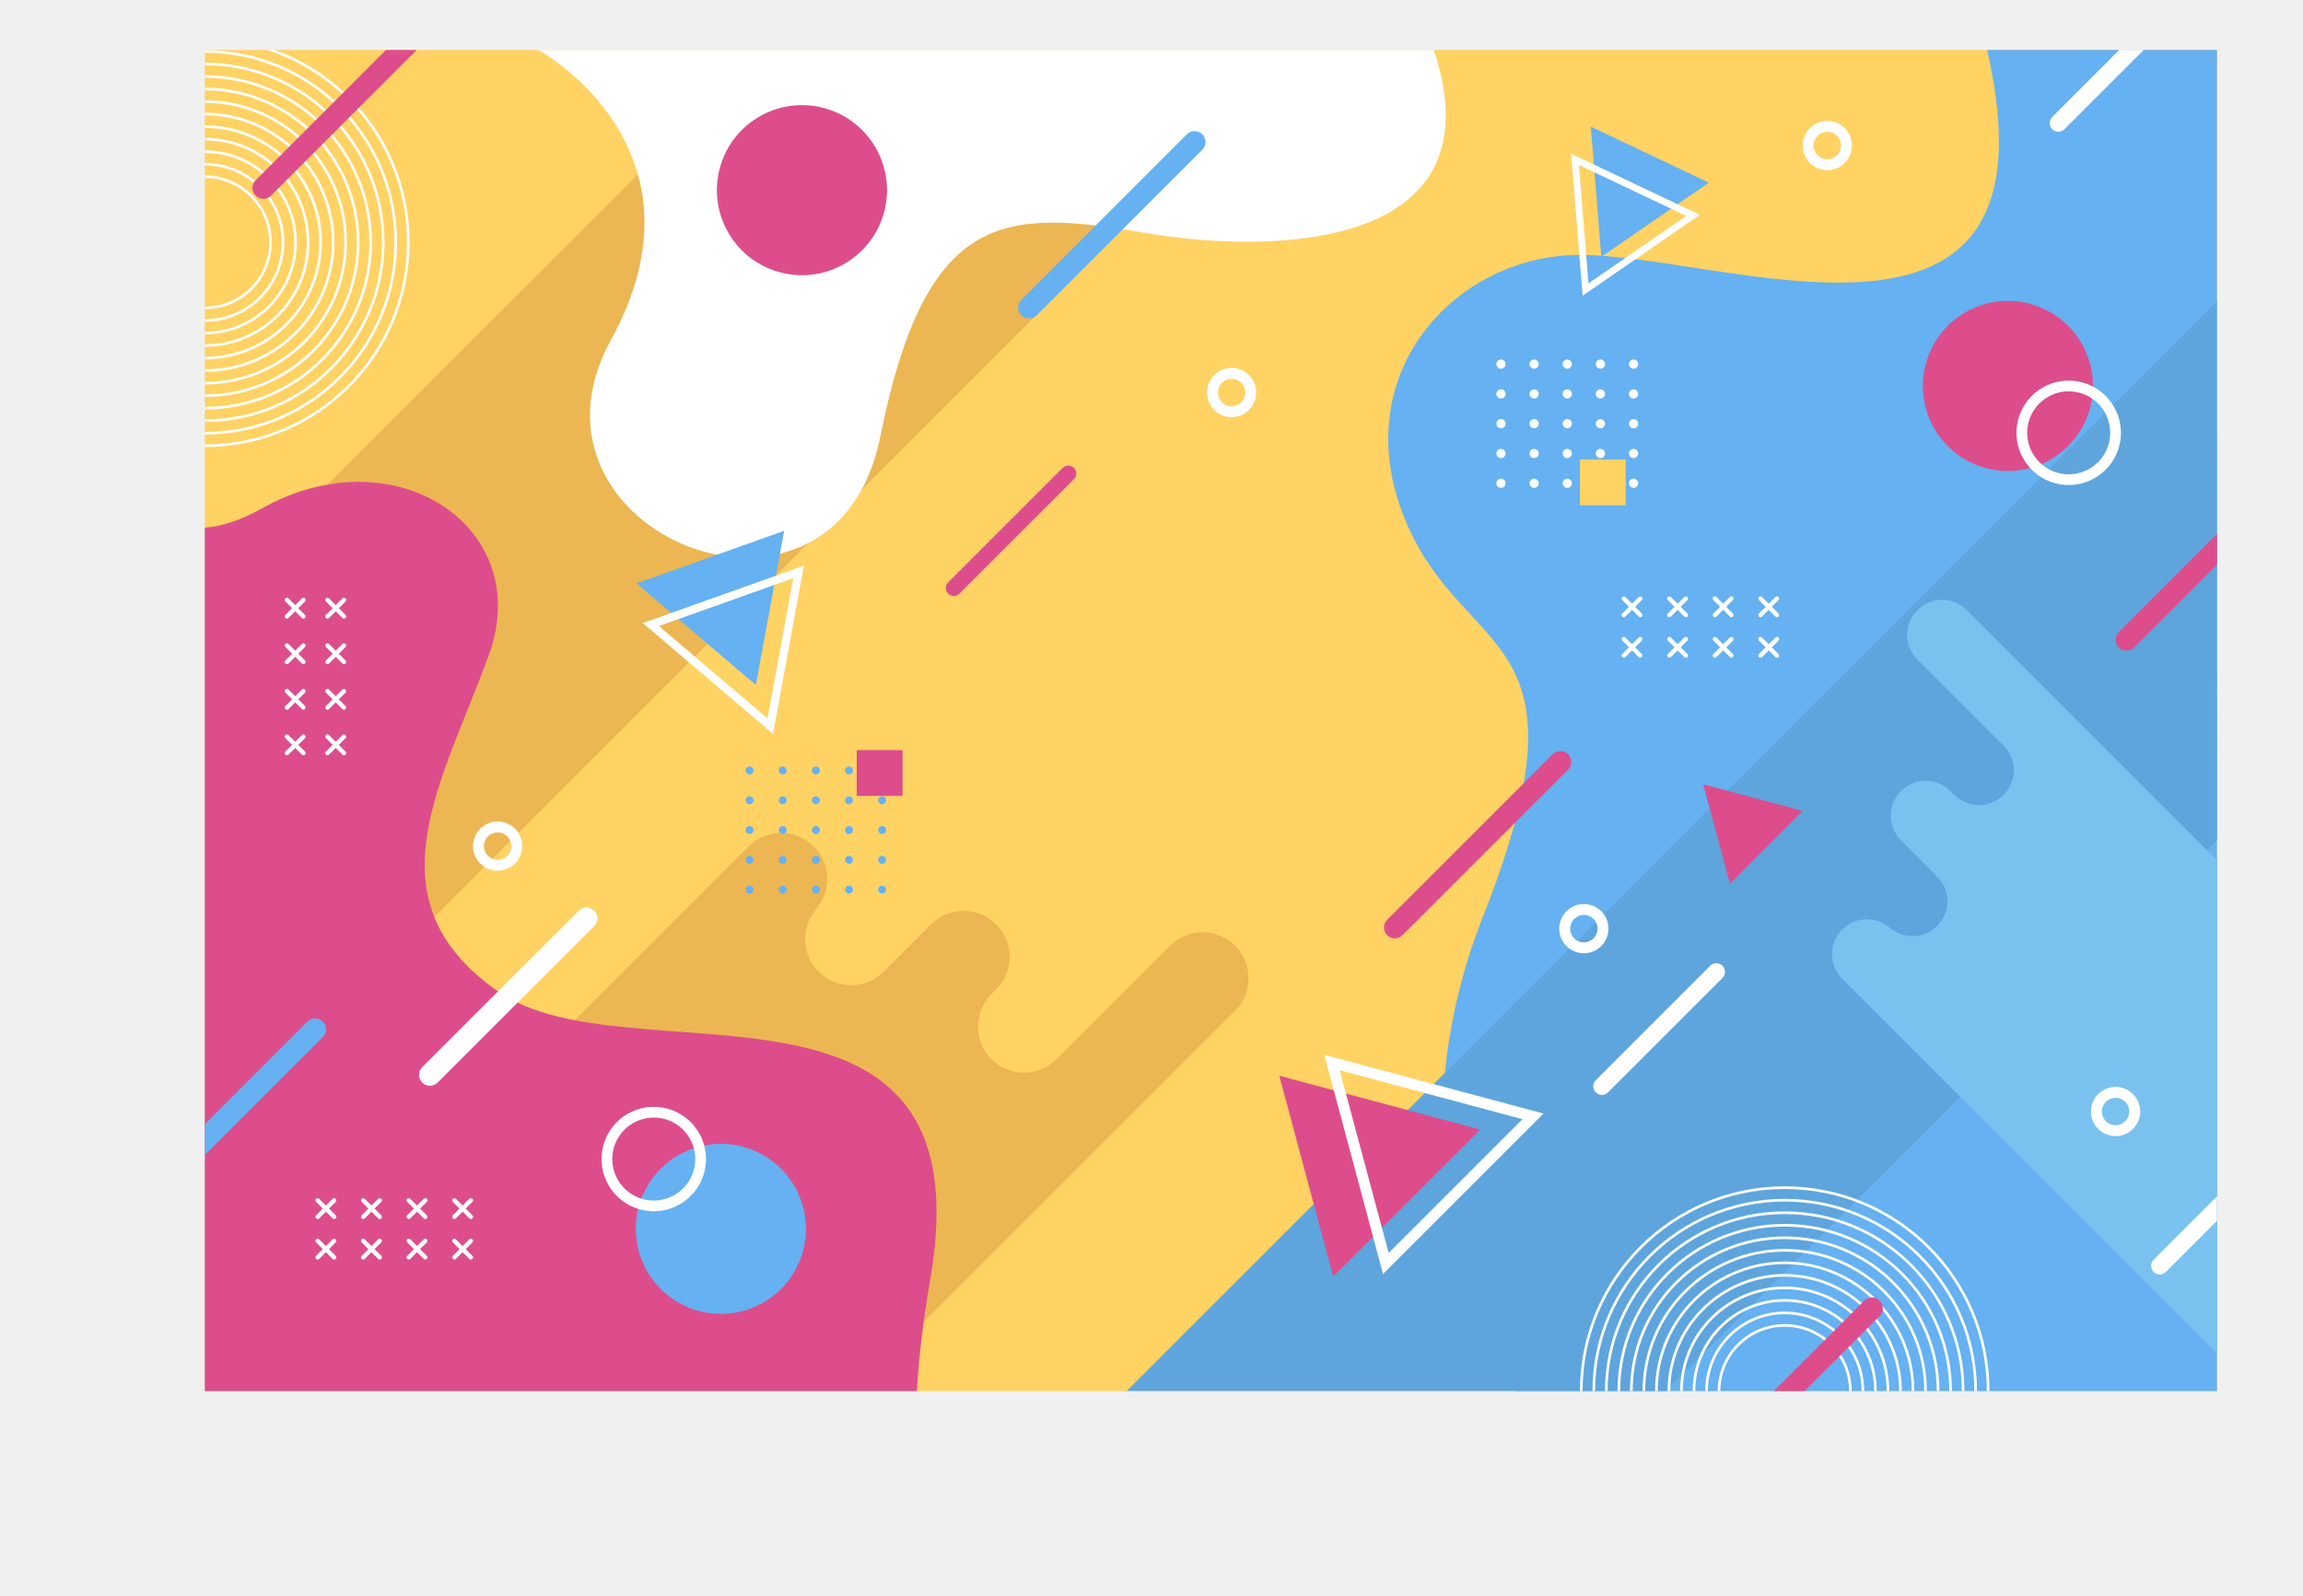
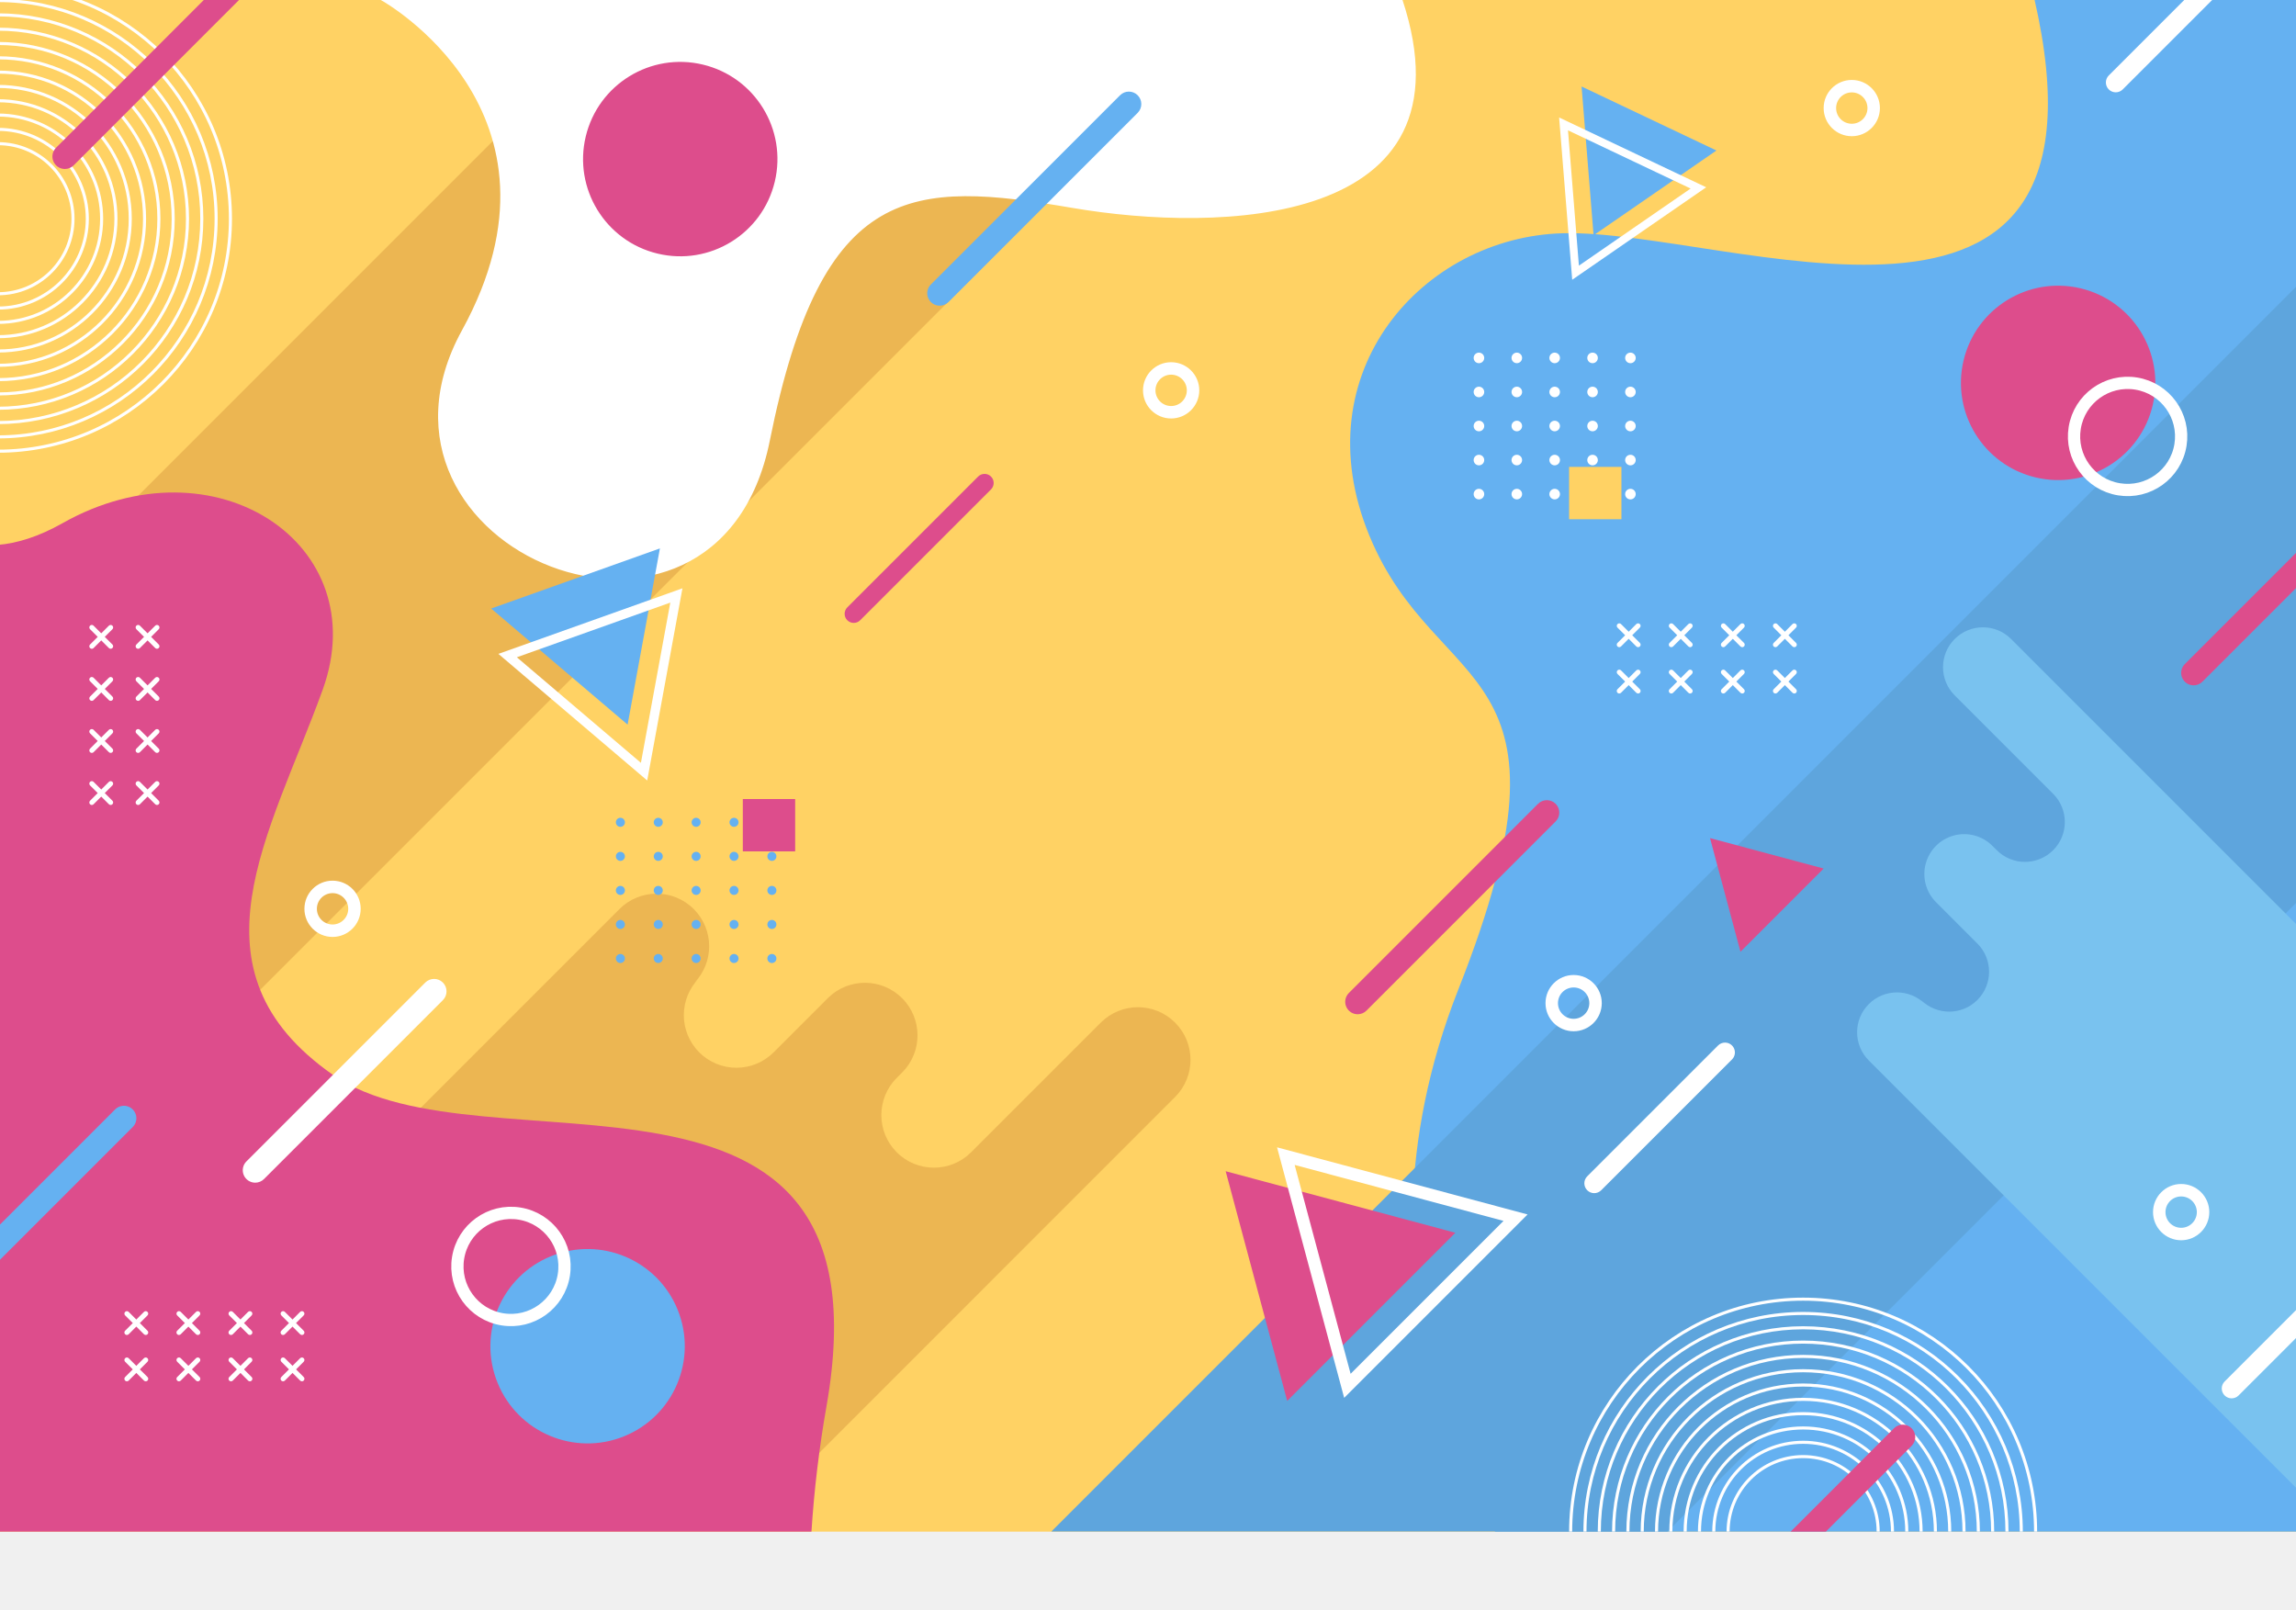
- <svg xmlns="http://www.w3.org/2000/svg" width="858.394" height="594.974" viewBox="0 0 858.394 594.974">
+ <svg xmlns="http://www.w3.org/2000/svg" width="749" height="525" viewBox="77 19 749 525">
  <defs>
    <style>
-       .cls-1, .cls-13, .cls-9 {
+       .cls-1,
+       .cls-13,
+       .cls-9 {
        fill: none;
+       }
+ 
+       @keyframes move {
+         from {
+           transform: rotate(0px);
+         }
+         to {
+           transform: rotate(360deg);
+         }
      }

      .cls-2 {
        clip-path: url(#clip-path);
+         /*animation: move 5s infinite;*/
      }

      .cls-3 {
        fill: #ffd264;
      }

-       .cls-4, .cls-5 {
+       .cls-4,
+       .cls-5 {
        fill: #e4aa4a;
        opacity: 0.69;
      }

-       .cls-5, .cls-8 {
+       .cls-5,
+       .cls-8 {
        fill-rule: evenodd;
      }

      .cls-6 {
        fill: #dd4d8c;
      }

      .cls-7 {
        fill: #65b1f1;
      }

      .cls-8 {
        fill: #5ea5dd;
      }

-       .cls-10, .cls-13, .cls-9 {
+       .cls-10,
+       .cls-13,
+       .cls-9 {
        stroke: #fff;
        stroke-miterlimit: 10;
      }

-       .cls-10, .cls-11 {
+       .cls-10,
+       .cls-11 {
        fill: #fff;
      }

      .cls-10 {
        stroke-width: 0.5px;
      }

      .cls-12 {
        fill: #79c2ef;
      }

      .cls-13 {
        stroke-width: 4px;
      }
    </style>
    <clipPath id="clip-path" transform="translate(76.3368 18.6377)">
      <rect class="cls-1" width="750" height="500" />
    </clipPath>
  </defs>
  <g id="Warstwa_2" data-name="Warstwa 2">
    <g id="BACKGROUND_2" data-name="BACKGROUND 2">
      <g class="cls-2">
        <g>
          <rect class="cls-3" x="76.337" y="18.638" width="750" height="500" />
          <path class="cls-4" d="M242.571,499.646l141.507-141.507a17.154,17.154,0,0,0-24.259-24.259l-42.361,42.361a17.151,17.151,0,0,1-24.26-24.251l1.85-1.852a17.15,17.15,0,0,0-24.251-24.255l-17.771,17.765A17.151,17.151,0,1,1,228.769,319.392l-1.777,1.771a17.151,17.151,0,0,0-24.264-24.247L98.824,400.82l-8.227,8.23-9.705,9.705L0,499.646Z" transform="translate(76.3368 18.6377)" />
          <polygon class="cls-5" points="484.045 19.723 283.059 19.723 77.673 225.108 77.764 426.004 484.045 19.723" />
          <path class="cls-6" d="M109.26,350.979c-48.94-34.22-20.529-78.115-3.337-125.601,17.19-47.486-35.201-82.407-84.909-54.323-7.735,4.371-14.724,6.528-21.014,7.06V500H265.375a375.241,375.241,0,0,1,4.936-41.076C292.371,332.543,158.2,385.202,109.26,350.979Z" transform="translate(76.3368 18.6377)" />
          <path class="cls-7" d="M760,0h-95.685c29.89,129.822-99.962,75-153.873,76.451-45.316,1.22-85.134,45.036-63.077,98.607,22.057,53.572,71.914,39.533,29.043,148.054-39.836,100.84,12,176.888,12,176.888H760Z" transform="translate(76.3368 18.6377)" />
          <polygon class="cls-8" points="419.965 518.602 620.952 518.602 826.337 313.217 826.246 112.321 419.965 518.602" />
          <g class="cls-2">
            <path class="cls-9" d="M664.715,499.998a75.837,75.837,0,1,1-75.836-75.836A75.837,75.837,0,0,1,664.715,499.998Z" transform="translate(76.3368 18.6377)" />
            <path class="cls-9" d="M660.047,499.998a71.168,71.168,0,1,1-71.168-71.168A71.169,71.169,0,0,1,660.047,499.998Z" transform="translate(76.3368 18.6377)" />
            <path class="cls-9" d="M655.377,499.998a66.498,66.498,0,1,1-66.498-66.498A66.498,66.498,0,0,1,655.377,499.998Z" transform="translate(76.3368 18.6377)" />
            <path class="cls-9" d="M650.709,499.998a61.83,61.83,0,1,1-61.829-61.829A61.83,61.83,0,0,1,650.709,499.998Z" transform="translate(76.3368 18.6377)" />
            <path class="cls-9" d="M646.04,499.998a57.162,57.162,0,1,1-57.161-57.161A57.162,57.162,0,0,1,646.04,499.998Z" transform="translate(76.3368 18.6377)" />
            <path class="cls-9" d="M641.37,499.998a52.492,52.492,0,1,1-52.491-52.491A52.491,52.491,0,0,1,641.37,499.998Z" transform="translate(76.3368 18.6377)" />
            <path class="cls-9" d="M636.702,499.998a47.823,47.823,0,1,1-47.822-47.822A47.824,47.824,0,0,1,636.702,499.998Z" transform="translate(76.3368 18.6377)" />
            <path class="cls-9" d="M632.032,499.998a43.153,43.153,0,1,1-43.152-43.152A43.153,43.153,0,0,1,632.032,499.998Z" transform="translate(76.3368 18.6377)" />
            <path class="cls-9" d="M627.363,499.998a38.485,38.485,0,1,1-38.484-38.484A38.485,38.485,0,0,1,627.363,499.998Z" transform="translate(76.3368 18.6377)" />
            <path class="cls-9" d="M622.695,499.998a33.816,33.816,0,1,1-33.816-33.816A33.817,33.817,0,0,1,622.695,499.998Z" transform="translate(76.3368 18.6377)" />
            <path class="cls-9" d="M618.025,499.998a29.146,29.146,0,1,1-29.146-29.146A29.146,29.146,0,0,1,618.025,499.998Z" transform="translate(76.3368 18.6377)" />
            <path class="cls-9" d="M613.357,499.998a24.478,24.478,0,1,1-24.477-24.477A24.478,24.478,0,0,1,613.357,499.998Z" transform="translate(76.3368 18.6377)" />
            <path class="cls-9" d="M75.837,71.709A75.837,75.837,0,0,1,.001,147.546,75.836,75.836,0,0,1-75.837,71.709,75.836,75.836,0,0,1,.001-4.127,75.836,75.836,0,0,1,75.837,71.709Z" transform="translate(76.3368 18.6377)" />
            <path class="cls-9" d="M71.168,71.709A71.169,71.169,0,0,1,.001,142.878,71.169,71.169,0,0,1-71.168,71.709,71.169,71.169,0,0,1,.001.541,71.168,71.168,0,0,1,71.168,71.709Z" transform="translate(76.3368 18.6377)" />
            <path class="cls-9" d="M66.498,71.709A66.498,66.498,0,0,1,.001,138.208,66.497,66.497,0,0,1-66.498,71.709,66.497,66.497,0,0,1,.001,5.211,66.498,66.498,0,0,1,66.498,71.709Z" transform="translate(76.3368 18.6377)" />
            <path class="cls-9" d="M61.83,71.709A61.83,61.83,0,0,1,.001,133.54,61.83,61.83,0,0,1-61.83,71.709,61.83,61.83,0,0,1,.001,9.88,61.83,61.83,0,0,1,61.83,71.709Z" transform="translate(76.3368 18.6377)" />
            <path class="cls-9" d="M57.162,71.709A57.162,57.162,0,0,1,.001,128.871,57.162,57.162,0,0,1-57.162,71.709,57.161,57.161,0,0,1,.001,14.548,57.162,57.162,0,0,1,57.162,71.709Z" transform="translate(76.3368 18.6377)" />
            <path class="cls-9" d="M52.492,71.709A52.491,52.491,0,0,1,.001,124.201,52.492,52.492,0,0,1-52.492,71.709,52.491,52.491,0,0,1,.001,19.218,52.491,52.491,0,0,1,52.492,71.709Z" transform="translate(76.3368 18.6377)" />
            <path class="cls-9" d="M47.823,71.709A47.823,47.823,0,0,1,.001,119.533,47.823,47.823,0,0,1-47.823,71.709,47.822,47.822,0,0,1,.001,23.887,47.823,47.823,0,0,1,47.823,71.709Z" transform="translate(76.3368 18.6377)" />
            <path class="cls-9" d="M43.153,71.709A43.153,43.153,0,0,1,.001,114.863a43.153,43.153,0,0,1-43.154-43.154A43.153,43.153,0,0,1,.001,28.556,43.152,43.152,0,0,1,43.153,71.709Z" transform="translate(76.3368 18.6377)" />
            <path class="cls-9" d="M38.485,71.709a38.485,38.485,0,0,1-38.484,38.486A38.484,38.484,0,0,1-38.485,71.709,38.484,38.484,0,0,1,.001,33.225,38.484,38.484,0,0,1,38.485,71.709Z" transform="translate(76.3368 18.6377)" />
            <path class="cls-9" d="M33.816,71.709A33.817,33.817,0,0,1,.001,105.526,33.817,33.817,0,0,1-33.816,71.709,33.817,33.817,0,0,1,.001,37.893,33.816,33.816,0,0,1,33.816,71.709Z" transform="translate(76.3368 18.6377)" />
            <path class="cls-9" d="M29.146,71.709A29.146,29.146,0,0,1,.001,100.856,29.145,29.145,0,0,1-29.146,71.709,29.145,29.145,0,0,1,.001,42.563,29.146,29.146,0,0,1,29.146,71.709Z" transform="translate(76.3368 18.6377)" />
            <path class="cls-9" d="M24.478,71.709A24.478,24.478,0,0,1,.001,96.188,24.479,24.479,0,0,1-24.478,71.709,24.478,24.478,0,0,1,.001,47.231,24.478,24.478,0,0,1,24.478,71.709Z" transform="translate(76.3368 18.6377)" />
          </g>
          <polygon class="cls-6" points="634.844 292.397 653.377 297.364 671.912 302.33 658.345 315.899 644.776 329.467 639.81 310.932 634.844 292.397" />
          <path class="cls-10" d="M151.58,108.25c-39.331,71.63,82.929,120.875,99.963,35.815,17.034-85.06,46.715-85.06,99.132-76.107,47.362,8.088,131.796,6.483,107.217-67.713H125.194S190.91,36.62,151.58,108.25Z" transform="translate(76.3368 18.6377)" />
          <g>
            <g>
              <g>
                <path class="cls-7" d="M204.522,268.609a1.474,1.474,0,1,1-1.474-1.474A1.476,1.476,0,0,1,204.522,268.609Z" transform="translate(76.3368 18.6377)" />
                <path class="cls-7" d="M216.875,268.609a1.472,1.472,0,1,1-1.473-1.474A1.473,1.473,0,0,1,216.875,268.609Z" transform="translate(76.3368 18.6377)" />
                <path class="cls-7" d="M229.232,268.609a1.474,1.474,0,1,1-1.473-1.474A1.476,1.476,0,0,1,229.232,268.609Z" transform="translate(76.3368 18.6377)" />
                <path class="cls-7" d="M241.588,268.609a1.473,1.473,0,1,1-1.474-1.474A1.476,1.476,0,0,1,241.588,268.609Z" transform="translate(76.3368 18.6377)" />
                <path class="cls-7" d="M253.942,268.609a1.474,1.474,0,1,1-1.473-1.474A1.475,1.475,0,0,1,253.942,268.609Z" transform="translate(76.3368 18.6377)" />
              </g>
              <g>
                <path class="cls-7" d="M204.522,279.716a1.474,1.474,0,1,1-1.474-1.474A1.475,1.475,0,0,1,204.522,279.716Z" transform="translate(76.3368 18.6377)" />
                <path class="cls-7" d="M216.875,279.716a1.472,1.472,0,1,1-1.473-1.474A1.471,1.471,0,0,1,216.875,279.716Z" transform="translate(76.3368 18.6377)" />
                <path class="cls-7" d="M229.232,279.716a1.474,1.474,0,1,1-1.473-1.474A1.474,1.474,0,0,1,229.232,279.716Z" transform="translate(76.3368 18.6377)" />
                <path class="cls-7" d="M241.588,279.716a1.473,1.473,0,1,1-1.474-1.474A1.475,1.475,0,0,1,241.588,279.716Z" transform="translate(76.3368 18.6377)" />
                <path class="cls-7" d="M253.942,279.716a1.474,1.474,0,1,1-1.473-1.474A1.474,1.474,0,0,1,253.942,279.716Z" transform="translate(76.3368 18.6377)" />
              </g>
              <g>
                <path class="cls-7" d="M204.522,290.822a1.474,1.474,0,1,1-1.474-1.473A1.474,1.474,0,0,1,204.522,290.822Z" transform="translate(76.3368 18.6377)" />
                <path class="cls-7" d="M216.875,290.822a1.472,1.472,0,1,1-1.473-1.473A1.47,1.47,0,0,1,216.875,290.822Z" transform="translate(76.3368 18.6377)" />
                <path class="cls-7" d="M229.232,290.822a1.474,1.474,0,1,1-1.473-1.473A1.473,1.473,0,0,1,229.232,290.822Z" transform="translate(76.3368 18.6377)" />
                <path class="cls-7" d="M241.588,290.822a1.473,1.473,0,1,1-1.474-1.473A1.474,1.474,0,0,1,241.588,290.822Z" transform="translate(76.3368 18.6377)" />
                <path class="cls-7" d="M253.942,290.822a1.474,1.474,0,1,1-1.473-1.473A1.472,1.472,0,0,1,253.942,290.822Z" transform="translate(76.3368 18.6377)" />
              </g>
              <g>
                <path class="cls-7" d="M204.522,301.928a1.474,1.474,0,1,1-1.474-1.473A1.475,1.475,0,0,1,204.522,301.928Z" transform="translate(76.3368 18.6377)" />
                <path class="cls-7" d="M216.875,301.928a1.472,1.472,0,1,1-1.473-1.473A1.472,1.472,0,0,1,216.875,301.928Z" transform="translate(76.3368 18.6377)" />
                <path class="cls-7" d="M229.232,301.928a1.474,1.474,0,1,1-1.473-1.473A1.475,1.475,0,0,1,229.232,301.928Z" transform="translate(76.3368 18.6377)" />
                <path class="cls-7" d="M241.588,301.928a1.473,1.473,0,1,1-1.474-1.473A1.475,1.475,0,0,1,241.588,301.928Z" transform="translate(76.3368 18.6377)" />
                <path class="cls-7" d="M253.942,301.928a1.474,1.474,0,1,1-1.473-1.473A1.474,1.474,0,0,1,253.942,301.928Z" transform="translate(76.3368 18.6377)" />
              </g>
              <g>
                <path class="cls-7" d="M204.522,313.034a1.474,1.474,0,1,1-1.474-1.473A1.474,1.474,0,0,1,204.522,313.034Z" transform="translate(76.3368 18.6377)" />
                <path class="cls-7" d="M216.875,313.034a1.472,1.472,0,1,1-1.473-1.473A1.471,1.471,0,0,1,216.875,313.034Z" transform="translate(76.3368 18.6377)" />
                <path class="cls-7" d="M229.232,313.034a1.474,1.474,0,1,1-1.473-1.473A1.474,1.474,0,0,1,229.232,313.034Z" transform="translate(76.3368 18.6377)" />
                <path class="cls-7" d="M241.588,313.034a1.473,1.473,0,1,1-1.474-1.473A1.474,1.474,0,0,1,241.588,313.034Z" transform="translate(76.3368 18.6377)" />
                <path class="cls-7" d="M253.942,313.034a1.474,1.474,0,1,1-1.473-1.473A1.473,1.473,0,0,1,253.942,313.034Z" transform="translate(76.3368 18.6377)" />
              </g>
            </g>
            <rect class="cls-6" x="319.321" y="279.652" width="17.078" height="17.078" />
          </g>
          <g>
            <g>
              <path class="cls-10" d="M484.596,117.118a1.474,1.474,0,1,1-1.474-1.474A1.476,1.476,0,0,1,484.596,117.118Z" transform="translate(76.3368 18.6377)" />
              <path class="cls-10" d="M496.949,117.118a1.472,1.472,0,1,1-1.473-1.474A1.473,1.473,0,0,1,496.949,117.118Z" transform="translate(76.3368 18.6377)" />
              <path class="cls-10" d="M509.306,117.118a1.474,1.474,0,1,1-1.473-1.474A1.476,1.476,0,0,1,509.306,117.118Z" transform="translate(76.3368 18.6377)" />
              <path class="cls-10" d="M521.662,117.118a1.473,1.473,0,1,1-1.474-1.474A1.476,1.476,0,0,1,521.662,117.118Z" transform="translate(76.3368 18.6377)" />
              <path class="cls-10" d="M534.016,117.118a1.474,1.474,0,1,1-1.473-1.474A1.475,1.475,0,0,1,534.016,117.118Z" transform="translate(76.3368 18.6377)" />
            </g>
            <g>
              <path class="cls-10" d="M484.596,128.225a1.474,1.474,0,1,1-1.474-1.474A1.475,1.475,0,0,1,484.596,128.225Z" transform="translate(76.3368 18.6377)" />
              <path class="cls-10" d="M496.949,128.225a1.472,1.472,0,1,1-1.473-1.474A1.472,1.472,0,0,1,496.949,128.225Z" transform="translate(76.3368 18.6377)" />
              <path class="cls-10" d="M509.306,128.225a1.474,1.474,0,1,1-1.473-1.474A1.475,1.475,0,0,1,509.306,128.225Z" transform="translate(76.3368 18.6377)" />
              <path class="cls-10" d="M521.662,128.225a1.473,1.473,0,1,1-1.474-1.474A1.475,1.475,0,0,1,521.662,128.225Z" transform="translate(76.3368 18.6377)" />
              <path class="cls-10" d="M534.016,128.225a1.474,1.474,0,1,1-1.473-1.474A1.474,1.474,0,0,1,534.016,128.225Z" transform="translate(76.3368 18.6377)" />
            </g>
            <g>
              <path class="cls-10" d="M484.596,139.331a1.474,1.474,0,1,1-1.474-1.473A1.474,1.474,0,0,1,484.596,139.331Z" transform="translate(76.3368 18.6377)" />
              <path class="cls-10" d="M496.949,139.331a1.472,1.472,0,1,1-1.473-1.473A1.471,1.471,0,0,1,496.949,139.331Z" transform="translate(76.3368 18.6377)" />
              <path class="cls-10" d="M509.306,139.331a1.474,1.474,0,1,1-1.473-1.473A1.474,1.474,0,0,1,509.306,139.331Z" transform="translate(76.3368 18.6377)" />
              <path class="cls-10" d="M521.662,139.331a1.473,1.473,0,1,1-1.474-1.473A1.474,1.474,0,0,1,521.662,139.331Z" transform="translate(76.3368 18.6377)" />
              <path class="cls-10" d="M534.016,139.331a1.474,1.474,0,1,1-1.473-1.473A1.473,1.473,0,0,1,534.016,139.331Z" transform="translate(76.3368 18.6377)" />
            </g>
            <g>
              <path class="cls-10" d="M484.596,150.437a1.474,1.474,0,1,1-1.474-1.473A1.475,1.475,0,0,1,484.596,150.437Z" transform="translate(76.3368 18.6377)" />
              <path class="cls-10" d="M496.949,150.437a1.472,1.472,0,1,1-1.473-1.473A1.472,1.472,0,0,1,496.949,150.437Z" transform="translate(76.3368 18.6377)" />
              <path class="cls-10" d="M509.306,150.437a1.474,1.474,0,1,1-1.473-1.473A1.475,1.475,0,0,1,509.306,150.437Z" transform="translate(76.3368 18.6377)" />
              <path class="cls-10" d="M521.662,150.437a1.473,1.473,0,1,1-1.474-1.473A1.475,1.475,0,0,1,521.662,150.437Z" transform="translate(76.3368 18.6377)" />
              <path class="cls-10" d="M534.016,150.437a1.474,1.474,0,1,1-1.473-1.473A1.474,1.474,0,0,1,534.016,150.437Z" transform="translate(76.3368 18.6377)" />
            </g>
            <g>
              <path class="cls-10" d="M484.596,161.543a1.474,1.474,0,1,1-1.474-1.473A1.474,1.474,0,0,1,484.596,161.543Z" transform="translate(76.3368 18.6377)" />
              <path class="cls-10" d="M496.949,161.543a1.472,1.472,0,1,1-1.473-1.473A1.471,1.471,0,0,1,496.949,161.543Z" transform="translate(76.3368 18.6377)" />
              <path class="cls-10" d="M509.306,161.543a1.474,1.474,0,1,1-1.473-1.473A1.474,1.474,0,0,1,509.306,161.543Z" transform="translate(76.3368 18.6377)" />
              <path class="cls-10" d="M521.662,161.543a1.473,1.473,0,1,1-1.474-1.473A1.474,1.474,0,0,1,521.662,161.543Z" transform="translate(76.3368 18.6377)" />
              <path class="cls-10" d="M534.016,161.543a1.474,1.474,0,1,1-1.473-1.473A1.473,1.473,0,0,1,534.016,161.543Z" transform="translate(76.3368 18.6377)" />
            </g>
          </g>
          <g>
            <g>
              <g>
                <path class="cls-11" d="M535.041,211.478a.813.813,0,0,1-.576-.239l-6.144-6.144a.815.815,0,1,1,1.153-1.153l6.144,6.144a.815.815,0,0,1-.576,1.392Z" transform="translate(76.3368 18.6377)" />
                <path class="cls-11" d="M528.897,211.479a.815.815,0,0,1-.577-1.392l6.143-6.146a.815.815,0,1,1,1.153,1.153l-6.143,6.146A.813.813,0,0,1,528.897,211.479Z" transform="translate(76.3368 18.6377)" />
              </g>
              <g>
                <path class="cls-11" d="M552.025,211.478a.813.813,0,0,1-.576-.239l-6.144-6.144a.815.815,0,0,1,1.153-1.153l6.144,6.144a.815.815,0,0,1-.576,1.392Z" transform="translate(76.3368 18.6377)" />
                <path class="cls-11" d="M545.881,211.479a.815.815,0,0,1-.576-1.392l6.143-6.146a.815.815,0,0,1,1.153,1.153l-6.143,6.146A.813.813,0,0,1,545.881,211.479Z" transform="translate(76.3368 18.6377)" />
              </g>
              <g>
                <path class="cls-11" d="M569.009,211.478a.813.813,0,0,1-.576-.239l-6.144-6.144a.815.815,0,0,1,1.153-1.153l6.144,6.144a.815.815,0,0,1-.576,1.392Z" transform="translate(76.3368 18.6377)" />
                <path class="cls-11" d="M562.865,211.479a.815.815,0,0,1-.576-1.392l6.143-6.146a.815.815,0,1,1,1.153,1.153l-6.143,6.146A.813.813,0,0,1,562.865,211.479Z" transform="translate(76.3368 18.6377)" />
              </g>
              <g>
                <path class="cls-11" d="M585.994,211.478a.813.813,0,0,1-.576-.239l-6.144-6.144a.815.815,0,1,1,1.153-1.153l6.144,6.144a.815.815,0,0,1-.576,1.392Z" transform="translate(76.3368 18.6377)" />
                <path class="cls-11" d="M579.849,211.479a.815.815,0,0,1-.576-1.392l6.143-6.146a.815.815,0,1,1,1.153,1.153l-6.143,6.146A.813.813,0,0,1,579.849,211.479Z" transform="translate(76.3368 18.6377)" />
              </g>
            </g>
            <g>
              <g>
                <path class="cls-11" d="M535.041,226.588a.813.813,0,0,1-.576-.239l-6.144-6.144a.815.815,0,1,1,1.153-1.153l6.144,6.144a.815.815,0,0,1-.576,1.392Z" transform="translate(76.3368 18.6377)" />
                <path class="cls-11" d="M528.897,226.589a.815.815,0,0,1-.577-1.392l6.143-6.146a.815.815,0,1,1,1.153,1.153l-6.143,6.146A.812.812,0,0,1,528.897,226.589Z" transform="translate(76.3368 18.6377)" />
              </g>
              <g>
                <path class="cls-11" d="M552.025,226.588a.813.813,0,0,1-.576-.239l-6.144-6.144a.815.815,0,1,1,1.153-1.153l6.144,6.144a.815.815,0,0,1-.576,1.392Z" transform="translate(76.3368 18.6377)" />
                <path class="cls-11" d="M545.881,226.589a.815.815,0,0,1-.576-1.392l6.143-6.146a.815.815,0,1,1,1.153,1.153l-6.143,6.146A.813.813,0,0,1,545.881,226.589Z" transform="translate(76.3368 18.6377)" />
              </g>
              <g>
                <path class="cls-11" d="M569.009,226.588a.813.813,0,0,1-.576-.239l-6.144-6.144a.815.815,0,1,1,1.153-1.153l6.144,6.144a.815.815,0,0,1-.576,1.392Z" transform="translate(76.3368 18.6377)" />
                <path class="cls-11" d="M562.865,226.589a.815.815,0,0,1-.576-1.392l6.143-6.146a.815.815,0,1,1,1.153,1.153l-6.143,6.146A.813.813,0,0,1,562.865,226.589Z" transform="translate(76.3368 18.6377)" />
              </g>
              <g>
                <path class="cls-11" d="M585.994,226.588a.813.813,0,0,1-.576-.239l-6.144-6.144a.815.815,0,1,1,1.153-1.153l6.144,6.144a.815.815,0,0,1-.576,1.392Z" transform="translate(76.3368 18.6377)" />
                <path class="cls-11" d="M579.849,226.589a.815.815,0,0,1-.576-1.392l6.143-6.146a.815.815,0,1,1,1.153,1.153l-6.143,6.146A.812.812,0,0,1,579.849,226.589Z" transform="translate(76.3368 18.6377)" />
              </g>
            </g>
          </g>
          <g>
            <g>
              <g>
                <path class="cls-11" d="M44.913,211.185a.813.813,0,0,1,.239-.576l6.144-6.144a.815.815,0,1,1,1.153,1.153l-6.144,6.144a.815.815,0,0,1-1.392-.576Z" transform="translate(76.3368 18.6377)" />
                <path class="cls-11" d="M44.911,205.041a.815.815,0,0,1,1.392-.577l6.146,6.143a.815.815,0,1,1-1.153,1.153l-6.146-6.143A.813.813,0,0,1,44.911,205.041Z" transform="translate(76.3368 18.6377)" />
              </g>
              <g>
                <path class="cls-11" d="M44.913,228.169a.813.813,0,0,1,.239-.576l6.144-6.144a.815.815,0,1,1,1.153,1.153l-6.144,6.144a.815.815,0,0,1-1.392-.576Z" transform="translate(76.3368 18.6377)" />
                <path class="cls-11" d="M44.911,222.025a.815.815,0,0,1,1.392-.576l6.146,6.143a.815.815,0,0,1-1.153,1.153l-6.146-6.143A.813.813,0,0,1,44.911,222.025Z" transform="translate(76.3368 18.6377)" />
              </g>
              <g>
                <path class="cls-11" d="M44.913,245.154a.813.813,0,0,1,.239-.576l6.144-6.144a.815.815,0,1,1,1.153,1.153l-6.144,6.144a.815.815,0,0,1-1.392-.576Z" transform="translate(76.3368 18.6377)" />
                <path class="cls-11" d="M44.911,239.009a.815.815,0,0,1,1.392-.576l6.146,6.143a.815.815,0,1,1-1.153,1.153l-6.146-6.143A.813.813,0,0,1,44.911,239.009Z" transform="translate(76.3368 18.6377)" />
              </g>
              <g>
                <path class="cls-11" d="M44.913,262.138a.813.813,0,0,1,.239-.576l6.144-6.144a.815.815,0,0,1,1.153,1.153l-6.144,6.144a.815.815,0,0,1-1.392-.576Z" transform="translate(76.3368 18.6377)" />
                <path class="cls-11" d="M44.911,255.994a.815.815,0,0,1,1.392-.576l6.146,6.143a.815.815,0,1,1-1.153,1.153l-6.146-6.143A.813.813,0,0,1,44.911,255.994Z" transform="translate(76.3368 18.6377)" />
              </g>
            </g>
            <g>
              <g>
                <path class="cls-11" d="M29.803,211.185a.813.813,0,0,1,.239-.576l6.144-6.144a.815.815,0,0,1,1.153,1.153l-6.144,6.144a.815.815,0,0,1-1.392-.576Z" transform="translate(76.3368 18.6377)" />
                <path class="cls-11" d="M29.801,205.041a.815.815,0,0,1,1.392-.577l6.146,6.143A.815.815,0,0,1,36.186,211.76l-6.146-6.143A.813.813,0,0,1,29.801,205.041Z" transform="translate(76.3368 18.6377)" />
              </g>
              <g>
                <path class="cls-11" d="M29.803,228.169a.813.813,0,0,1,.239-.576l6.144-6.144a.815.815,0,0,1,1.153,1.153l-6.144,6.144a.815.815,0,0,1-1.392-.576Z" transform="translate(76.3368 18.6377)" />
                <path class="cls-11" d="M29.801,222.025a.815.815,0,0,1,1.392-.576l6.146,6.143a.815.815,0,0,1-1.153,1.153l-6.146-6.143A.813.813,0,0,1,29.801,222.025Z" transform="translate(76.3368 18.6377)" />
              </g>
              <g>
                <path class="cls-11" d="M29.803,245.154a.813.813,0,0,1,.239-.576l6.144-6.144a.815.815,0,1,1,1.153,1.153l-6.144,6.144a.815.815,0,0,1-1.392-.576Z" transform="translate(76.3368 18.6377)" />
                <path class="cls-11" d="M29.801,239.009a.815.815,0,0,1,1.392-.576l6.146,6.143a.815.815,0,1,1-1.153,1.153l-6.146-6.143A.813.813,0,0,1,29.801,239.009Z" transform="translate(76.3368 18.6377)" />
              </g>
              <g>
                <path class="cls-11" d="M29.803,262.138a.813.813,0,0,1,.239-.576l6.144-6.144a.815.815,0,0,1,1.153,1.153l-6.144,6.144a.815.815,0,0,1-1.392-.576Z" transform="translate(76.3368 18.6377)" />
                <path class="cls-11" d="M29.801,255.994a.815.815,0,0,1,1.392-.576L37.339,261.56a.815.815,0,0,1-1.153,1.153l-6.146-6.143A.812.812,0,0,1,29.801,255.994Z" transform="translate(76.3368 18.6377)" />
              </g>
            </g>
          </g>
          <g>
            <g>
              <g>
                <path class="cls-11" d="M48.204,435.847a.813.813,0,0,1-.576-.239l-6.144-6.144a.815.815,0,0,1,1.153-1.153l6.144,6.144a.815.815,0,0,1-.576,1.392Z" transform="translate(76.3368 18.6377)" />
                <path class="cls-11" d="M42.06,435.848a.815.815,0,0,1-.577-1.392l6.143-6.146a.815.815,0,0,1,1.153,1.153l-6.143,6.146A.813.813,0,0,1,42.06,435.848Z" transform="translate(76.3368 18.6377)" />
              </g>
              <g>
                <path class="cls-11" d="M65.188,435.847a.813.813,0,0,1-.576-.239l-6.144-6.144a.815.815,0,0,1,1.153-1.153l6.144,6.144a.815.815,0,0,1-.576,1.392Z" transform="translate(76.3368 18.6377)" />
                <path class="cls-11" d="M59.044,435.848a.815.815,0,0,1-.576-1.392l6.143-6.146a.815.815,0,0,1,1.153,1.153l-6.143,6.146A.813.813,0,0,1,59.044,435.848Z" transform="translate(76.3368 18.6377)" />
              </g>
              <g>
                <path class="cls-11" d="M82.173,435.847a.813.813,0,0,1-.576-.239l-6.144-6.144a.815.815,0,0,1,1.153-1.153l6.144,6.144a.815.815,0,0,1-.576,1.392Z" transform="translate(76.3368 18.6377)" />
                <path class="cls-11" d="M76.028,435.848a.815.815,0,0,1-.576-1.392l6.143-6.146a.815.815,0,0,1,1.153,1.153l-6.143,6.146A.813.813,0,0,1,76.028,435.848Z" transform="translate(76.3368 18.6377)" />
              </g>
              <g>
                <path class="cls-11" d="M99.157,435.847a.813.813,0,0,1-.576-.239l-6.144-6.144a.815.815,0,0,1,1.153-1.153l6.144,6.144a.815.815,0,0,1-.576,1.392Z" transform="translate(76.3368 18.6377)" />
                <path class="cls-11" d="M93.012,435.848a.815.815,0,0,1-.576-1.392l6.143-6.146a.815.815,0,0,1,1.153,1.153l-6.143,6.146A.813.813,0,0,1,93.012,435.848Z" transform="translate(76.3368 18.6377)" />
              </g>
            </g>
            <g>
              <g>
                <path class="cls-11" d="M48.204,450.957a.813.813,0,0,1-.576-.239l-6.144-6.144a.815.815,0,0,1,1.153-1.153l6.144,6.144a.815.815,0,0,1-.576,1.392Z" transform="translate(76.3368 18.6377)" />
                <path class="cls-11" d="M42.06,450.959a.815.815,0,0,1-.577-1.391l6.143-6.146a.815.815,0,0,1,1.153,1.153l-6.143,6.146A.812.812,0,0,1,42.06,450.959Z" transform="translate(76.3368 18.6377)" />
              </g>
              <g>
                <path class="cls-11" d="M65.188,450.957a.813.813,0,0,1-.576-.239l-6.144-6.144a.815.815,0,1,1,1.153-1.153l6.144,6.144a.815.815,0,0,1-.576,1.392Z" transform="translate(76.3368 18.6377)" />
                <path class="cls-11" d="M59.044,450.959a.815.815,0,0,1-.576-1.391l6.143-6.146a.815.815,0,0,1,1.153,1.153l-6.143,6.146A.812.812,0,0,1,59.044,450.959Z" transform="translate(76.3368 18.6377)" />
              </g>
              <g>
                <path class="cls-11" d="M82.173,450.957a.813.813,0,0,1-.576-.239l-6.144-6.144a.815.815,0,0,1,1.153-1.153l6.144,6.144a.815.815,0,0,1-.576,1.392Z" transform="translate(76.3368 18.6377)" />
                <path class="cls-11" d="M76.028,450.959a.815.815,0,0,1-.576-1.391l6.143-6.146a.815.815,0,1,1,1.153,1.153l-6.143,6.146A.812.812,0,0,1,76.028,450.959Z" transform="translate(76.3368 18.6377)" />
              </g>
              <g>
                <path class="cls-11" d="M99.157,450.957a.813.813,0,0,1-.576-.239l-6.144-6.144a.815.815,0,1,1,1.153-1.153l6.144,6.144a.815.815,0,0,1-.576,1.392Z" transform="translate(76.3368 18.6377)" />
                <path class="cls-11" d="M93.012,450.959a.815.815,0,0,1-.576-1.391l6.143-6.146a.815.815,0,1,1,1.153,1.153l-6.143,6.146A.812.812,0,0,1,93.012,450.959Z" transform="translate(76.3368 18.6377)" />
              </g>
            </g>
          </g>
          <path class="cls-12" d="M764,316.092,656.715,208.807a13.005,13.005,0,0,0-18.392,18.392l32.117,32.117a13.003,13.003,0,0,1-18.386,18.393l-1.404-1.402a13.002,13.002,0,1,0-18.389,18.386l13.469,13.474a13.003,13.003,0,1,1-18.39,18.39l1.343,1.347a13.003,13.003,0,0,0-18.383,18.396l78.775,78.775,6.239,6.238,7.358,7.358L764,500Z" transform="translate(76.3368 18.6377)" />
          <g>
            <polygon class="cls-6" points="476.836 401.064 514.3 411.104 551.765 421.142 524.339 448.569 496.913 475.995 486.874 438.53 476.836 401.064" />
            <path class="cls-11" d="M439.158,456.358l-21.897-81.725,81.723,21.897Zm-16.154-75.982,18.256,68.137,49.879-49.88Z" transform="translate(76.3368 18.6377)" />
          </g>
          <g>
            <polygon class="cls-7" points="237.228 217.509 264.753 207.703 292.277 197.897 287.007 226.637 281.738 255.378 259.483 236.444 237.228 217.509" />
            <path class="cls-11" d="M211.797,254.969,163.251,213.666l60.041-21.391ZM169.269,214.77l40.475,34.436,9.583-52.27Z" transform="translate(76.3368 18.6377)" />
          </g>
          <g>
            <polygon class="cls-7" points="592.942 47.215 614.938 57.655 636.934 68.094 616.895 81.924 596.856 95.753 594.899 71.484 592.942 47.215" />
            <path class="cls-11" d="M513.547,91.624l-4.268-52.94,47.98,22.772Zm-1.372-48.743,3.558,44.138,36.444-25.151Z" transform="translate(76.3368 18.6377)" />
          </g>
          <circle class="cls-7" cx="192.347" cy="439.515" r="31.702" transform="translate(-74.58595 122.9861) rotate(-22.04843)" />
          <circle class="cls-6" cx="672.065" cy="125.262" r="31.702" transform="translate(472.0818 769.2075) rotate(-76.71746)" />
          <circle class="cls-6" cx="222.575" cy="52.262" r="31.702" transform="translate(196.2472 275.1816) rotate(-76.53153)" />
          <circle class="cls-13" cx="167.349" cy="413.495" r="17.471" transform="translate(-191.2331 531.2776) rotate(-80.80777)" />
          <circle class="cls-13" cx="694.73" cy="142.733" r="17.471" transform="translate(518.8933 824.2668) rotate(-80.78255)" />
          <path class="cls-11" d="M109.148,306.001a9.177,9.177,0,1,1,9.178-9.176A9.186,9.186,0,0,1,109.148,306.001Zm0-14.292a5.115,5.115,0,1,0,5.116,5.117A5.122,5.122,0,0,0,109.148,291.709Z" transform="translate(76.3368 18.6377)" />
          <path class="cls-11" d="M604.751,44.795a9.177,9.177,0,1,1,9.178-9.176A9.186,9.186,0,0,1,604.751,44.795Zm0-14.292a5.115,5.115,0,1,0,5.116,5.117A5.122,5.122,0,0,0,604.751,30.503Z" transform="translate(76.3368 18.6377)" />
          <path class="cls-11" d="M514.015,336.772a9.177,9.177,0,1,1,9.178-9.176A9.186,9.186,0,0,1,514.015,336.772Zm0-14.292a5.115,5.115,0,1,0,5.116,5.117A5.122,5.122,0,0,0,514.015,322.48Z" transform="translate(76.3368 18.6377)" />
          <path class="cls-11" d="M712.2,404.946a9.177,9.177,0,1,1,9.178-9.176A9.186,9.186,0,0,1,712.2,404.946Zm0-14.292a5.115,5.115,0,1,0,5.116,5.117A5.122,5.122,0,0,0,712.2,390.654Z" transform="translate(76.3368 18.6377)" />
          <path class="cls-11" d="M382.711,136.875a9.177,9.177,0,1,1,9.178-9.176A9.186,9.186,0,0,1,382.711,136.875Zm0-14.292a5.115,5.115,0,1,0,5.116,5.117A5.122,5.122,0,0,0,382.711,122.583Z" transform="translate(76.3368 18.6377)" />
          <path class="cls-11" d="M83.919,386.164a4.061,4.061,0,0,1-2.871-6.933l58.368-58.366a4.061,4.061,0,0,1,5.743,5.743L86.79,384.974A4.048,4.048,0,0,1,83.919,386.164Z" transform="translate(76.3368 18.6377)" />
          <path class="cls-6" d="M321.846,154.952a2.97,2.97,0,0,1,2.099,5.069l-42.677,42.675a2.969,2.969,0,1,1-4.199-4.199l42.677-42.675A2.959,2.959,0,0,1,321.846,154.952Z" transform="translate(76.3368 18.6377)" />
          <path class="cls-10" d="M563.404,340.718a2.97,2.97,0,0,1,2.099,5.069l-42.677,42.675a2.969,2.969,0,0,1-4.199-4.199l42.677-42.675A2.959,2.959,0,0,1,563.404,340.718Z" transform="translate(76.3368 18.6377)" />
          <path class="cls-10" d="M733.539-18.388a2.959,2.959,0,0,1,2.099.87,2.968,2.968,0,0,1,0,4.199L692.962,29.357a2.969,2.969,0,1,1-4.199-4.199l42.677-42.675A2.959,2.959,0,0,1,733.539-18.388Z" transform="translate(76.3368 18.6377)" />
          <path class="cls-10" d="M771.338,407.652a2.97,2.97,0,0,1,2.099,5.069l-42.677,42.675a2.969,2.969,0,0,1-4.199-4.199l42.677-42.675A2.959,2.959,0,0,1,771.338,407.652Z" transform="translate(76.3368 18.6377)" />
          <path class="cls-6" d="M443.561,331.222a4.061,4.061,0,0,1-2.872-6.933l61.734-61.733a4.061,4.061,0,0,1,5.743,5.743l-61.734,61.733A4.047,4.047,0,0,1,443.561,331.222Z" transform="translate(76.3368 18.6377)" />
          <path class="cls-6" d="M716.262,223.928a4.061,4.061,0,0,1-2.872-6.933l61.734-61.733a4.061,4.061,0,0,1,5.743,5.743l-61.734,61.733A4.047,4.047,0,0,1,716.262,223.928Z" transform="translate(76.3368 18.6377)" />
          <path class="cls-6" d="M559.684,534.928a4.061,4.061,0,0,1-2.872-6.933l61.734-61.733a4.061,4.061,0,0,1,5.743,5.743l-61.734,61.733A4.047,4.047,0,0,1,559.684,534.928Z" transform="translate(76.3368 18.6377)" />
          <path class="cls-7" d="M307.205,100.082a4.061,4.061,0,0,1-2.872-6.933l61.734-61.733a4.061,4.061,0,0,1,5.743,5.743L310.076,98.892A4.048,4.048,0,0,1,307.205,100.082Z" transform="translate(76.3368 18.6377)" />
          <path class="cls-6" d="M21.821,55.488a4.061,4.061,0,0,1-2.872-6.933L80.683-13.177a4.06,4.06,0,0,1,5.743,0,4.06,4.06,0,0,1,0,5.743L24.692,54.298A4.047,4.047,0,0,1,21.821,55.488Z" transform="translate(76.3368 18.6377)" />
          <path class="cls-7" d="M-20.663,430.952a4.048,4.048,0,0,1-2.872-1.19,4.06,4.06,0,0,1,0-5.743l61.734-61.733a4.061,4.061,0,1,1,5.743,5.743l-61.734,61.733A4.047,4.047,0,0,1-20.663,430.952Z" transform="translate(76.3368 18.6377)" />
          <rect class="cls-3" x="588.866" y="171.303" width="17.078" height="17.078" />
        </g>
      </g>
    </g>
  </g>
</svg>
